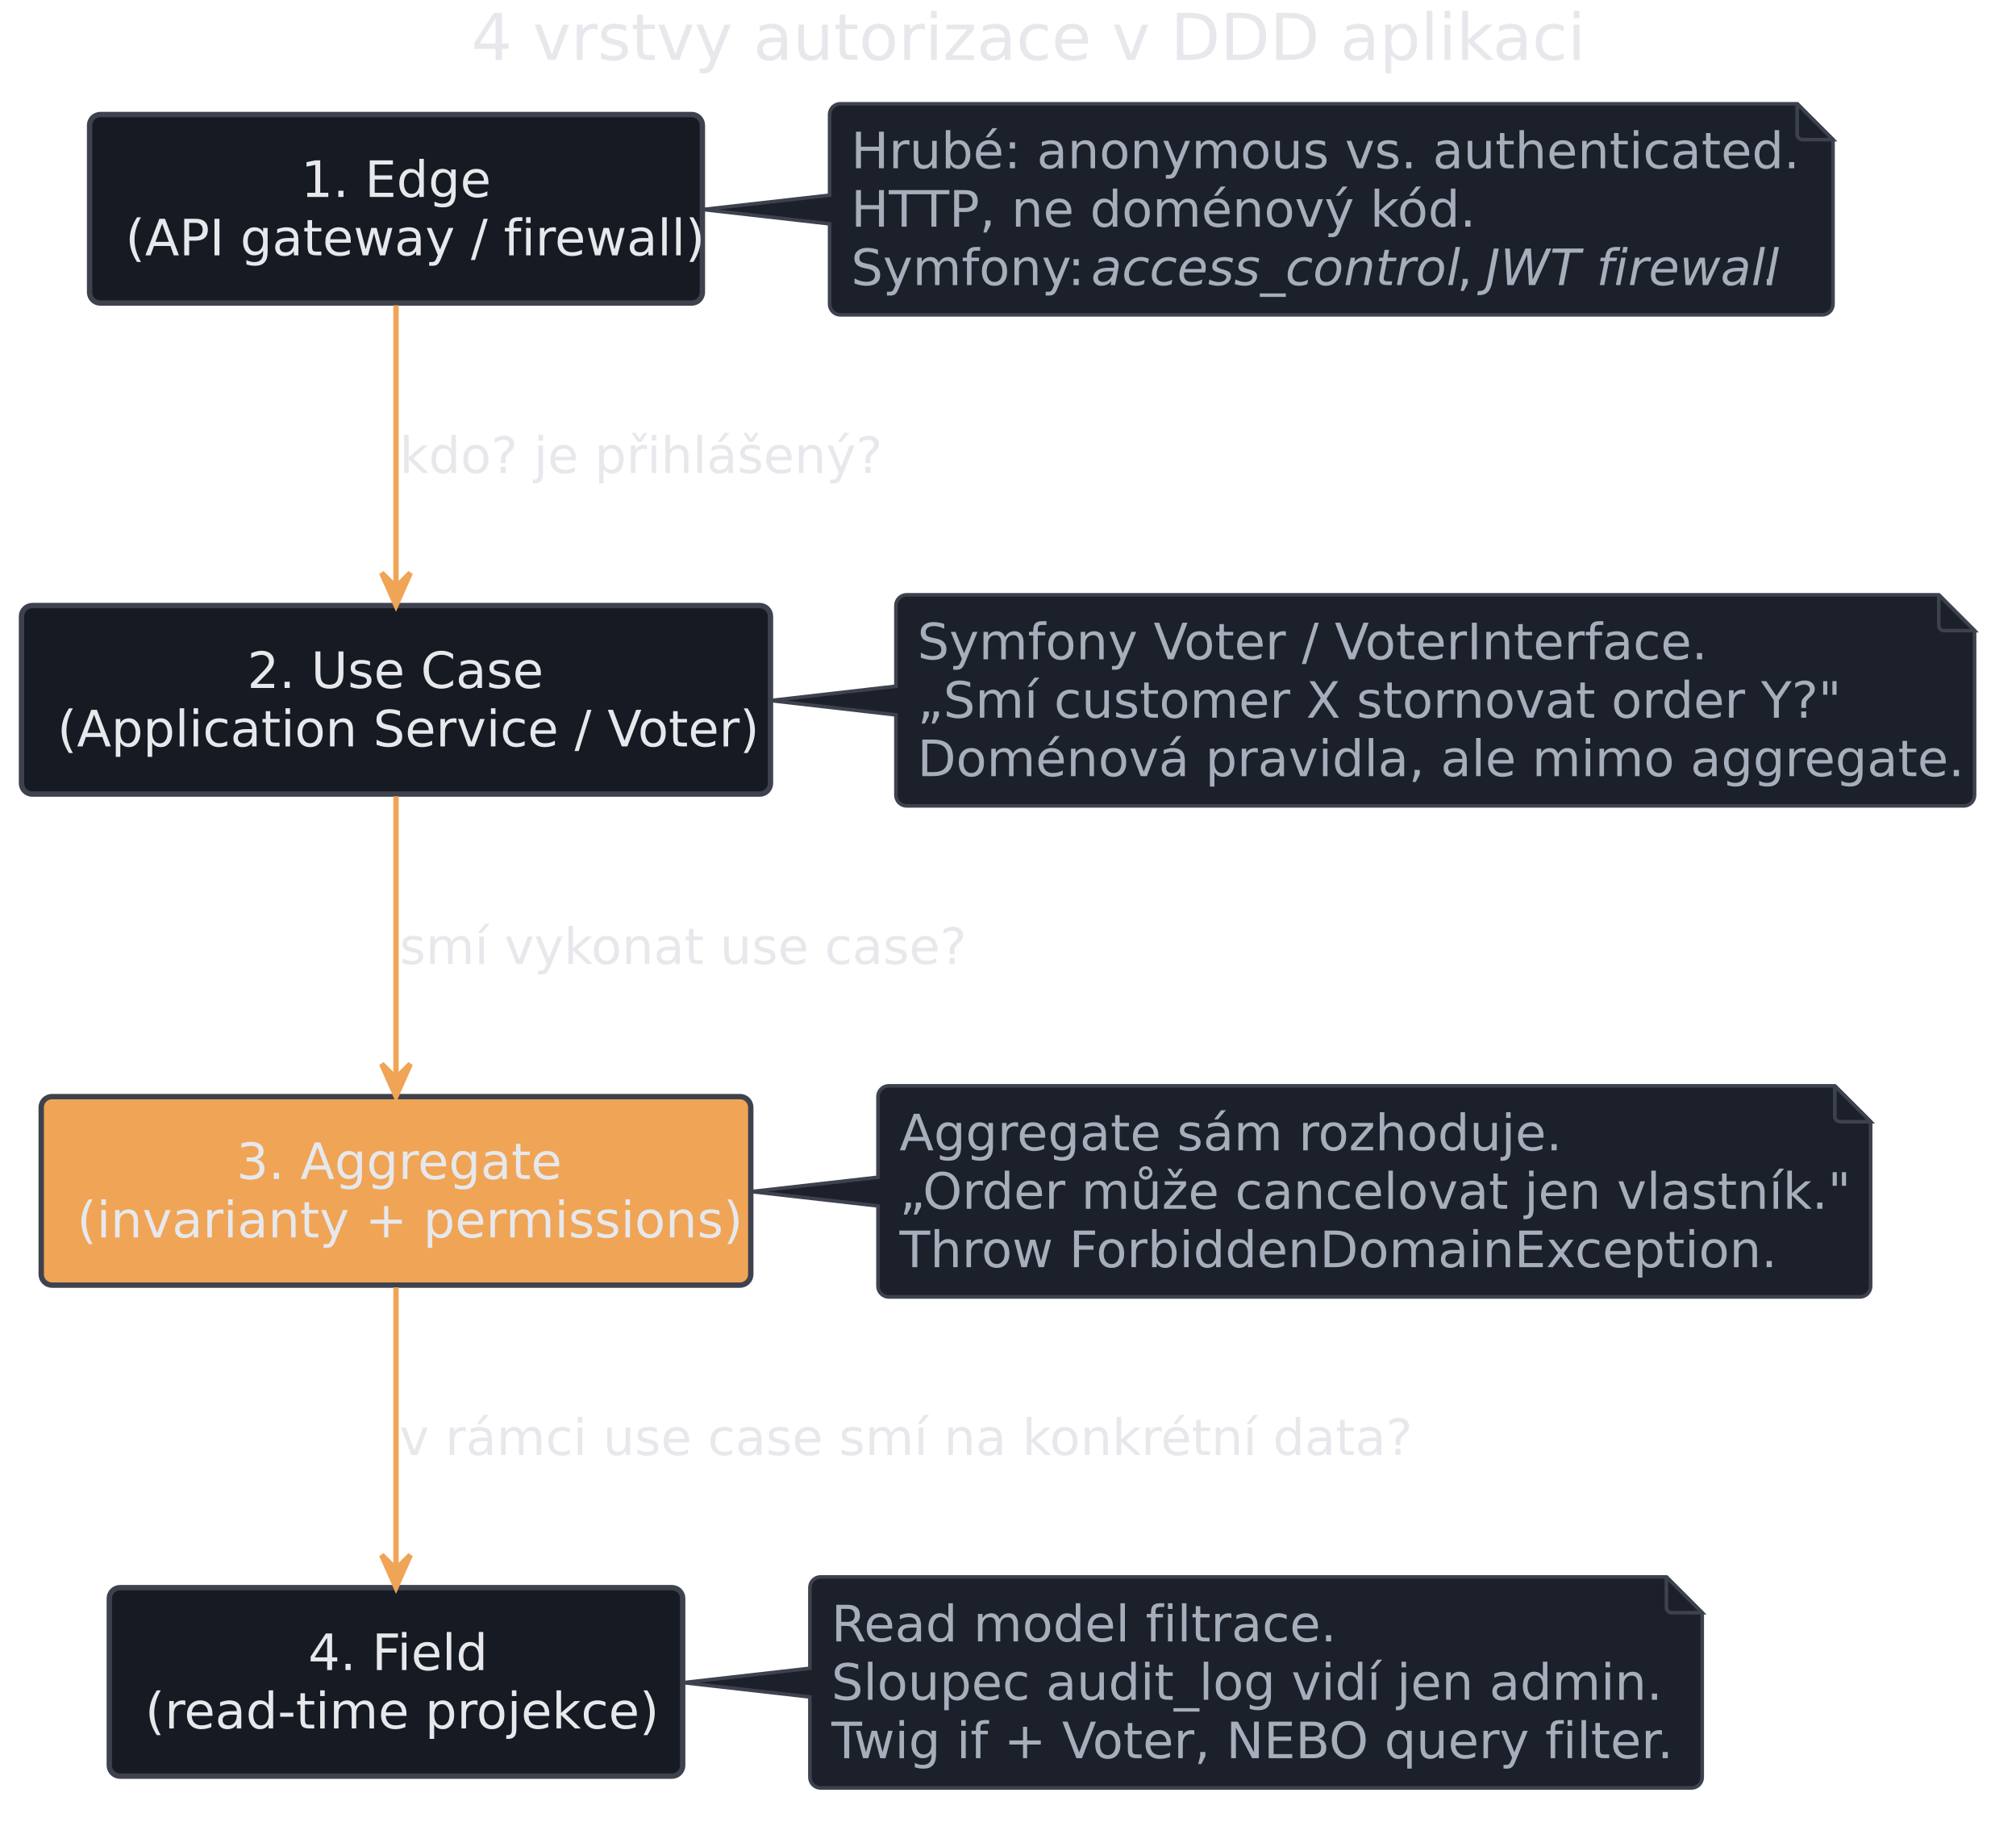
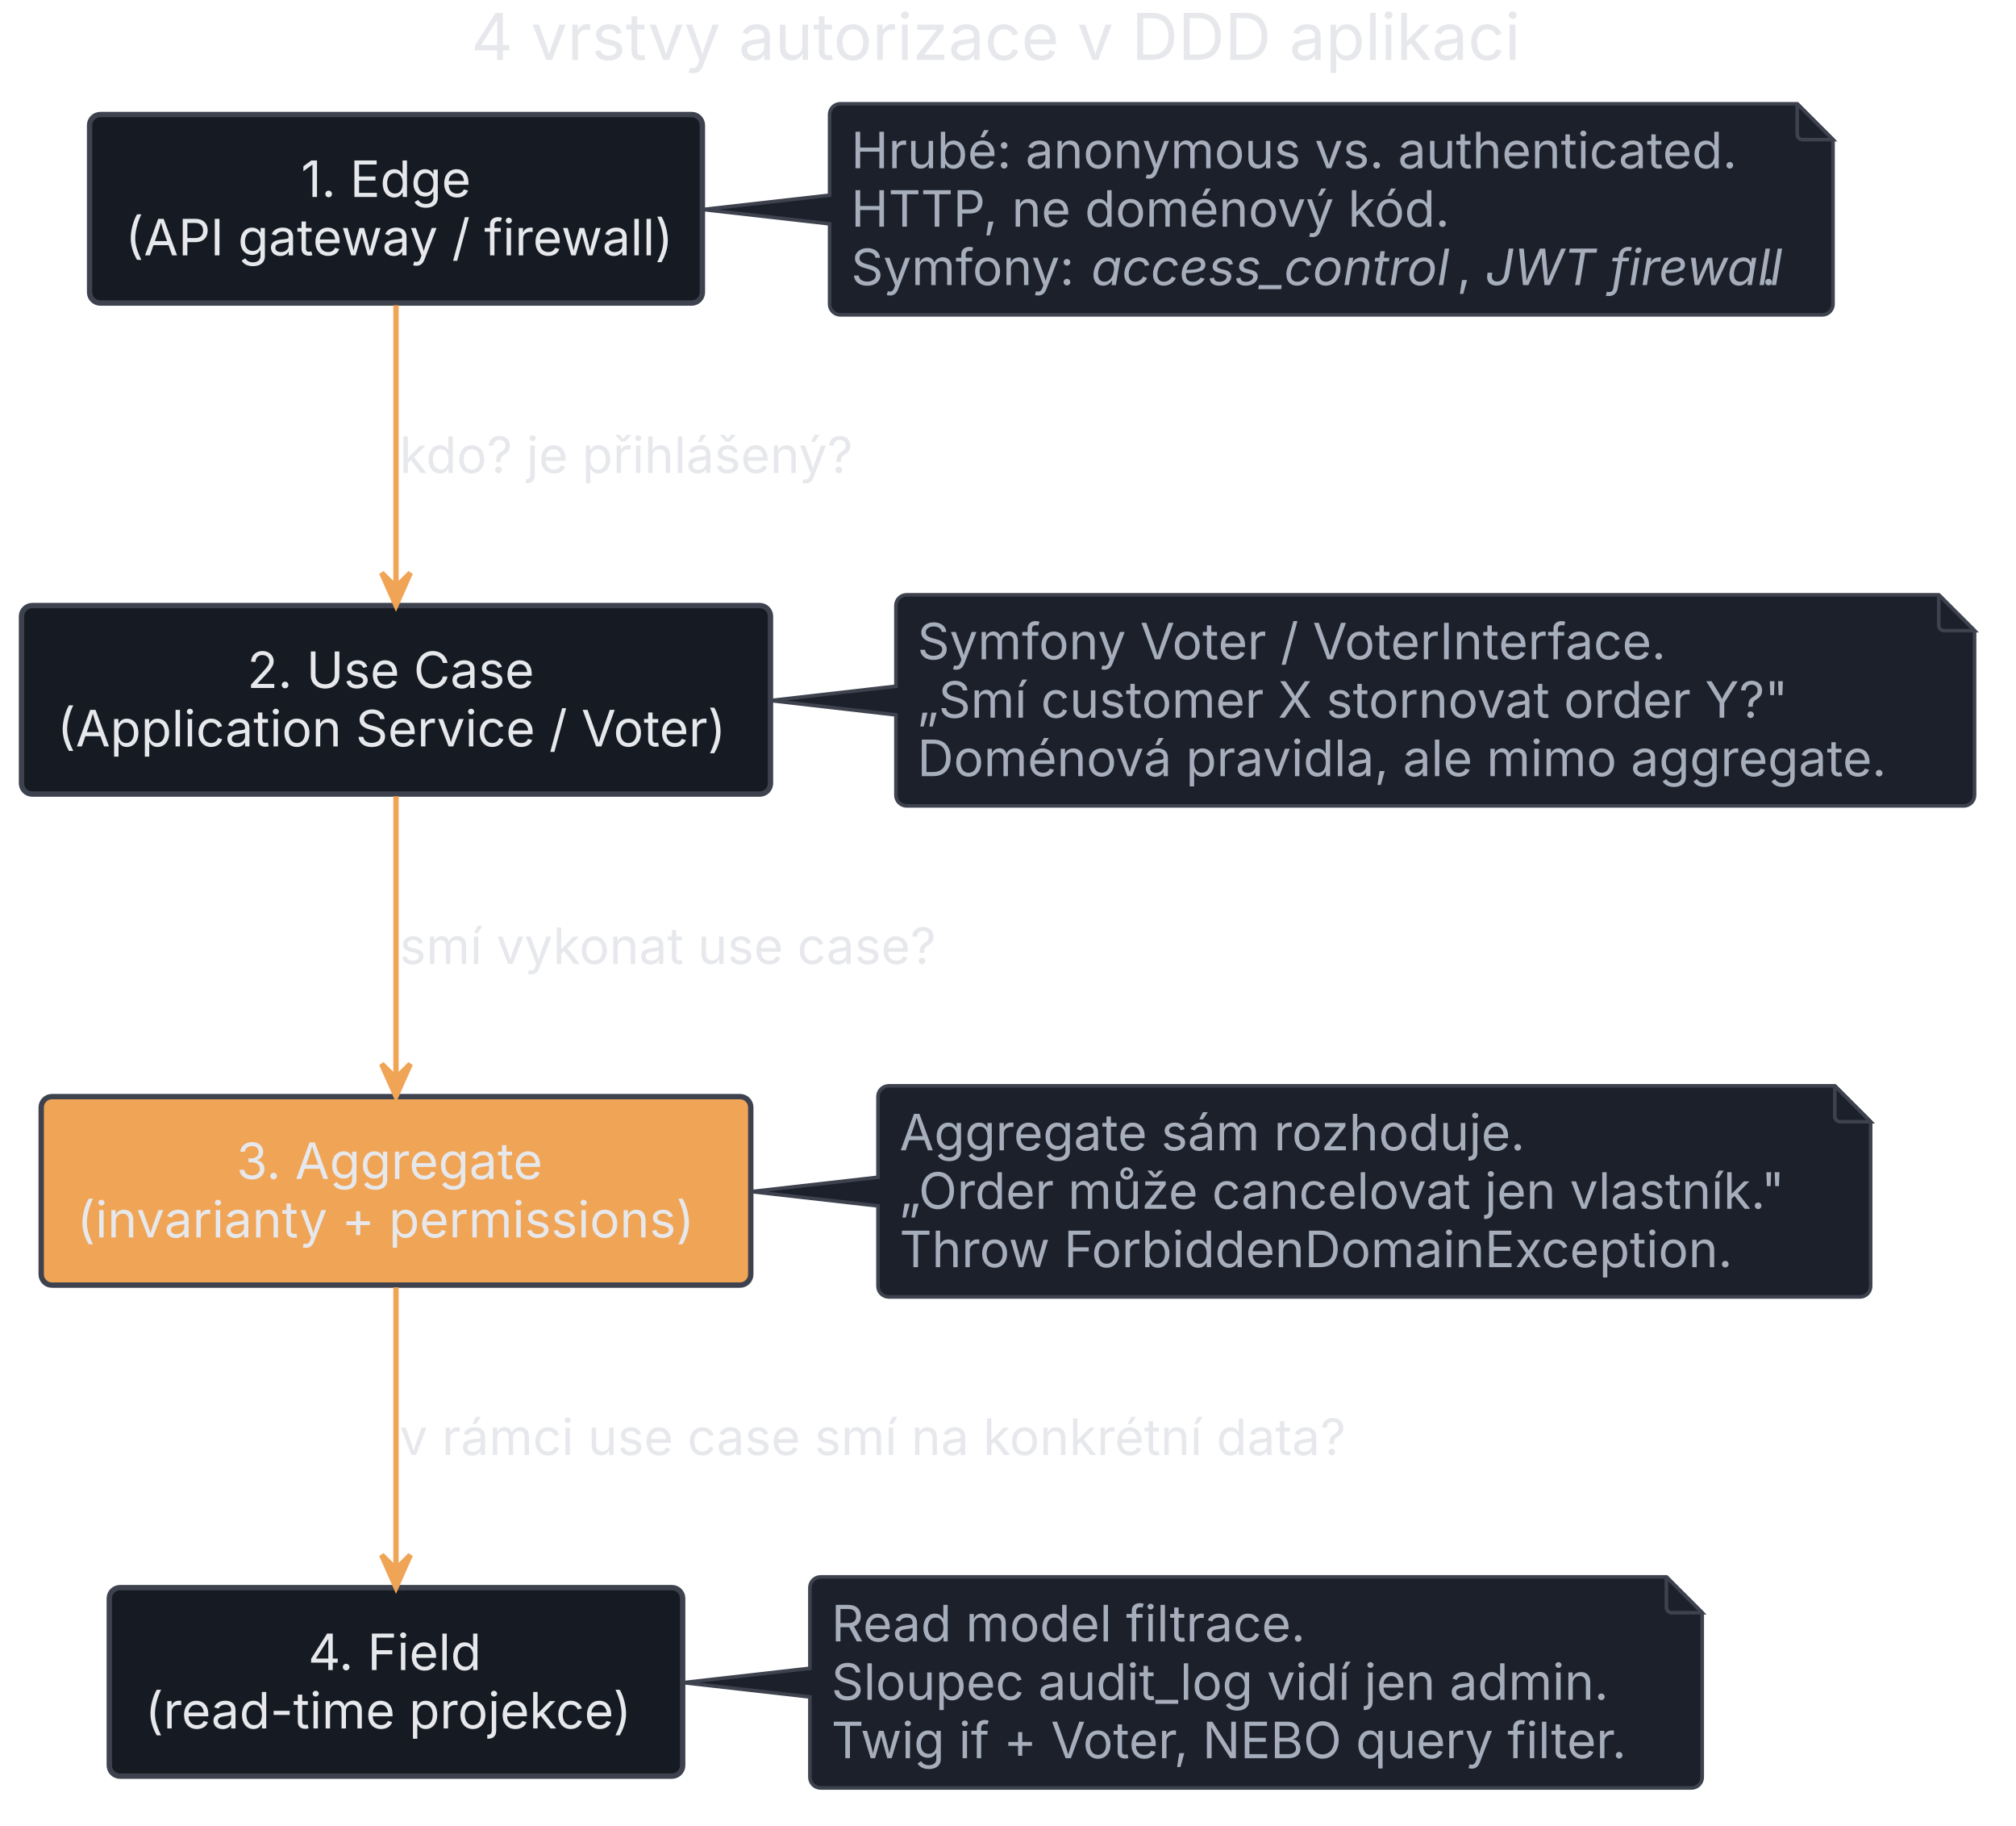
<svg xmlns="http://www.w3.org/2000/svg" contentScriptType="application/ecmascript" contentStyleType="text/css" height="796.875px" preserveAspectRatio="none" style="width:879px;height:796px;background:#11141A;" version="1.1" viewBox="0 0 879 796" width="879.688px" zoomAndPan="magnify">
  <defs />
  <g>
-     <text fill="#E6E8EC" font-family="DejaVu Sans" font-size="28.125" lengthAdjust="spacingAndGlyphs" textLength="478.125" x="205.469" y="26.106">4 vrstvy autorizace v DDD aplikaci</text>
+     <text fill="#E6E8EC" font-family="Inter, ui-sans-serif, system-ui, -apple-system, sans-serif" font-size="28.125" lengthAdjust="spacingAndGlyphs" textLength="478.125" x="205.469" y="26.106">4 vrstvy autorizace v DDD aplikaci</text>
    <rect fill="#161A22" height="82.178" rx="4.688" ry="4.688" style="stroke: #3D424E; stroke-width: 2.344;" width="267.188" x="39.062" y="49.927" />
-     <text fill="#E6E8EC" font-family="DejaVu Sans" font-size="21.875" lengthAdjust="spacingAndGlyphs" textLength="82.812" x="131.25" y="85.857">1. Edge</text>
-     <text fill="#E6E8EC" font-family="DejaVu Sans" font-size="21.875" lengthAdjust="spacingAndGlyphs" textLength="235.938" x="54.688" y="111.32">(API gateway / firewall)</text>
+     <text fill="#E6E8EC" font-family="Inter, ui-sans-serif, system-ui, -apple-system, sans-serif" font-size="21.875" lengthAdjust="spacingAndGlyphs" textLength="82.812" x="131.25" y="85.857">1. Edge</text>
+     <text fill="#E6E8EC" font-family="Inter, ui-sans-serif, system-ui, -apple-system, sans-serif" font-size="21.875" lengthAdjust="spacingAndGlyphs" textLength="235.938" x="54.688" y="111.32">(API gateway / firewall)</text>
    <rect fill="#161A22" height="82.178" rx="4.688" ry="4.688" style="stroke: #3D424E; stroke-width: 2.344;" width="326.562" x="9.375" y="263.989" />
-     <text fill="#E6E8EC" font-family="DejaVu Sans" font-size="21.875" lengthAdjust="spacingAndGlyphs" textLength="129.688" x="107.812" y="299.919">2. Use Case</text>
-     <text fill="#E6E8EC" font-family="DejaVu Sans" font-size="21.875" lengthAdjust="spacingAndGlyphs" textLength="295.312" x="25" y="325.383">(Application Service / Voter)</text>
+     <text fill="#E6E8EC" font-family="Inter, ui-sans-serif, system-ui, -apple-system, sans-serif" font-size="21.875" lengthAdjust="spacingAndGlyphs" textLength="129.688" x="107.812" y="299.919">2. Use Case</text>
+     <text fill="#E6E8EC" font-family="Inter, ui-sans-serif, system-ui, -apple-system, sans-serif" font-size="21.875" lengthAdjust="spacingAndGlyphs" textLength="295.312" x="25" y="325.383">(Application Service / Voter)</text>
    <rect fill="#F0A456" height="82.178" rx="4.688" ry="4.688" style="stroke: #3D424E; stroke-width: 2.344;" width="309.375" x="17.969" y="478.052" />
-     <text fill="#E6E8EC" font-family="DejaVu Sans" font-size="21.875" lengthAdjust="spacingAndGlyphs" textLength="139.062" x="103.125" y="513.982">3. Aggregate</text>
-     <text fill="#E6E8EC" font-family="DejaVu Sans" font-size="21.875" lengthAdjust="spacingAndGlyphs" textLength="278.125" x="33.594" y="539.446">(invarianty + permissions)</text>
+     <text fill="#E6E8EC" font-family="Inter, ui-sans-serif, system-ui, -apple-system, sans-serif" font-size="21.875" lengthAdjust="spacingAndGlyphs" textLength="139.062" x="103.125" y="513.982">3. Aggregate</text>
+     <text fill="#E6E8EC" font-family="Inter, ui-sans-serif, system-ui, -apple-system, sans-serif" font-size="21.875" lengthAdjust="spacingAndGlyphs" textLength="278.125" x="33.594" y="539.446">(invarianty + permissions)</text>
    <rect fill="#161A22" height="82.178" rx="4.688" ry="4.688" style="stroke: #3D424E; stroke-width: 2.344;" width="250" x="47.656" y="692.114" />
-     <text fill="#E6E8EC" font-family="DejaVu Sans" font-size="21.875" lengthAdjust="spacingAndGlyphs" textLength="76.562" x="134.375" y="728.044">4. Field</text>
-     <text fill="#E6E8EC" font-family="DejaVu Sans" font-size="21.875" lengthAdjust="spacingAndGlyphs" textLength="218.75" x="63.281" y="753.508">(read-time projekce)</text>
+     <text fill="#E6E8EC" font-family="Inter, ui-sans-serif, system-ui, -apple-system, sans-serif" font-size="21.875" lengthAdjust="spacingAndGlyphs" textLength="76.562" x="134.375" y="728.044">4. Field</text>
+     <text fill="#E6E8EC" font-family="Inter, ui-sans-serif, system-ui, -apple-system, sans-serif" font-size="21.875" lengthAdjust="spacingAndGlyphs" textLength="218.75" x="63.281" y="753.508">(read-time projekce)</text>
    <path d="M361.719,49.927 L361.719,85.083 L306.469,91.333 L361.719,97.583 L361.719,132.568 A4.688,4.688 0 0 0 366.406,137.256 L794.531,137.256 A4.688,4.688 0 0 0 799.219,132.568 L799.219,60.864 L783.594,45.239 L366.406,45.239 A4.688,4.688 0 0 0 361.719,49.927 " fill="#1B202A" style="stroke: #3D424E; stroke-width: 1.562;" />
    <path d="M783.594,45.239 L783.594,58.52 A2.344,2.344 0 0 0 785.938,60.864 L799.219,60.864 L783.594,45.239 " fill="#1B202A" style="stroke: #3D424E; stroke-width: 1.562;" />
-     <text fill="#A6ADBB" font-family="DejaVu Sans" font-size="21.875" lengthAdjust="spacingAndGlyphs" textLength="404.688" x="371.094" y="73.357">Hrubé: anonymous vs. authenticated.</text>
-     <text fill="#A6ADBB" font-family="DejaVu Sans" font-size="21.875" lengthAdjust="spacingAndGlyphs" textLength="270.312" x="371.094" y="98.82">HTTP, ne doménový kód.</text>
-     <text fill="#A6ADBB" font-family="DejaVu Sans" font-size="21.875" lengthAdjust="spacingAndGlyphs" textLength="98.438" x="371.094" y="124.284">Symfony:</text>
-     <text fill="#A6ADBB" font-family="DejaVu Sans" font-size="21.875" font-style="italic" lengthAdjust="spacingAndGlyphs" textLength="159.375" x="475.781" y="124.284">access_control</text>
-     <text fill="#A6ADBB" font-family="DejaVu Sans" font-size="21.875" lengthAdjust="spacingAndGlyphs" textLength="6.25" x="635.156" y="124.284">,</text>
-     <text fill="#A6ADBB" font-family="DejaVu Sans" font-size="21.875" font-style="italic" lengthAdjust="spacingAndGlyphs" textLength="120.312" x="647.656" y="124.284">JWT firewall</text>
-     <text fill="#A6ADBB" font-family="DejaVu Sans" font-size="21.875" lengthAdjust="spacingAndGlyphs" textLength="6.25" x="767.969" y="124.284">.</text>
+     <text fill="#A6ADBB" font-family="Inter, ui-sans-serif, system-ui, -apple-system, sans-serif" font-size="21.875" lengthAdjust="spacingAndGlyphs" textLength="404.688" x="371.094" y="73.357">Hrubé: anonymous vs. authenticated.</text>
+     <text fill="#A6ADBB" font-family="Inter, ui-sans-serif, system-ui, -apple-system, sans-serif" font-size="21.875" lengthAdjust="spacingAndGlyphs" textLength="270.312" x="371.094" y="98.82">HTTP, ne doménový kód.</text>
+     <text fill="#A6ADBB" font-family="Inter, ui-sans-serif, system-ui, -apple-system, sans-serif" font-size="21.875" lengthAdjust="spacingAndGlyphs" textLength="98.438" x="371.094" y="124.284">Symfony:</text>
+     <text fill="#A6ADBB" font-family="Inter, ui-sans-serif, system-ui, -apple-system, sans-serif" font-size="21.875" font-style="italic" lengthAdjust="spacingAndGlyphs" textLength="159.375" x="475.781" y="124.284">access_control</text>
+     <text fill="#A6ADBB" font-family="Inter, ui-sans-serif, system-ui, -apple-system, sans-serif" font-size="21.875" lengthAdjust="spacingAndGlyphs" textLength="6.25" x="635.156" y="124.284">,</text>
+     <text fill="#A6ADBB" font-family="Inter, ui-sans-serif, system-ui, -apple-system, sans-serif" font-size="21.875" font-style="italic" lengthAdjust="spacingAndGlyphs" textLength="120.312" x="647.656" y="124.284">JWT firewall</text>
+     <text fill="#A6ADBB" font-family="Inter, ui-sans-serif, system-ui, -apple-system, sans-serif" font-size="21.875" lengthAdjust="spacingAndGlyphs" textLength="6.25" x="767.969" y="124.284">.</text>
    <path d="M390.625,263.989 L390.625,299.146 L335.938,305.396 L390.625,311.646 L390.625,346.631 A4.688,4.688 0 0 0 395.312,351.318 L856.25,351.318 A4.688,4.688 0 0 0 860.938,346.631 L860.938,274.927 L845.312,259.302 L395.312,259.302 A4.688,4.688 0 0 0 390.625,263.989 " fill="#1B202A" style="stroke: #3D424E; stroke-width: 1.562;" />
    <path d="M845.312,259.302 L845.312,272.583 A2.344,2.344 0 0 0 847.656,274.927 L860.938,274.927 L845.312,259.302 " fill="#1B202A" style="stroke: #3D424E; stroke-width: 1.562;" />
-     <text fill="#A6ADBB" font-family="DejaVu Sans" font-size="21.875" lengthAdjust="spacingAndGlyphs" textLength="332.812" x="400" y="287.419">Symfony Voter / VoterInterface.</text>
-     <text fill="#A6ADBB" font-family="DejaVu Sans" font-size="21.875" lengthAdjust="spacingAndGlyphs" textLength="390.625" x="400" y="312.883">„Smí customer X stornovat order Y?"</text>
-     <text fill="#A6ADBB" font-family="DejaVu Sans" font-size="21.875" lengthAdjust="spacingAndGlyphs" textLength="437.5" x="400" y="338.347">Doménová pravidla, ale mimo aggregate.</text>
+     <text fill="#A6ADBB" font-family="Inter, ui-sans-serif, system-ui, -apple-system, sans-serif" font-size="21.875" lengthAdjust="spacingAndGlyphs" textLength="332.812" x="400" y="287.419">Symfony Voter / VoterInterface.</text>
+     <text fill="#A6ADBB" font-family="Inter, ui-sans-serif, system-ui, -apple-system, sans-serif" font-size="21.875" lengthAdjust="spacingAndGlyphs" textLength="390.625" x="400" y="312.883">„Smí customer X stornovat order Y?"</text>
+     <text fill="#A6ADBB" font-family="Inter, ui-sans-serif, system-ui, -apple-system, sans-serif" font-size="21.875" lengthAdjust="spacingAndGlyphs" textLength="437.5" x="400" y="338.347">Doménová pravidla, ale mimo aggregate.</text>
    <path d="M382.812,478.052 L382.812,513.208 L327.625,519.458 L382.812,525.708 L382.812,560.693 A4.688,4.688 0 0 0 387.5,565.381 L810.938,565.381 A4.688,4.688 0 0 0 815.625,560.693 L815.625,488.989 L800,473.364 L387.5,473.364 A4.688,4.688 0 0 0 382.812,478.052 " fill="#1B202A" style="stroke: #3D424E; stroke-width: 1.562;" />
    <path d="M800,473.364 L800,486.646 A2.344,2.344 0 0 0 802.344,488.989 L815.625,488.989 L800,473.364 " fill="#1B202A" style="stroke: #3D424E; stroke-width: 1.562;" />
-     <text fill="#A6ADBB" font-family="DejaVu Sans" font-size="21.875" lengthAdjust="spacingAndGlyphs" textLength="285.938" x="392.188" y="501.482">Aggregate sám rozhoduje.</text>
-     <text fill="#A6ADBB" font-family="DejaVu Sans" font-size="21.875" lengthAdjust="spacingAndGlyphs" textLength="400" x="392.188" y="526.946">„Order může cancelovat jen vlastník."</text>
-     <text fill="#A6ADBB" font-family="DejaVu Sans" font-size="21.875" lengthAdjust="spacingAndGlyphs" textLength="378.125" x="392.188" y="552.409">Throw ForbiddenDomainException.</text>
+     <text fill="#A6ADBB" font-family="Inter, ui-sans-serif, system-ui, -apple-system, sans-serif" font-size="21.875" lengthAdjust="spacingAndGlyphs" textLength="285.938" x="392.188" y="501.482">Aggregate sám rozhoduje.</text>
+     <text fill="#A6ADBB" font-family="Inter, ui-sans-serif, system-ui, -apple-system, sans-serif" font-size="21.875" lengthAdjust="spacingAndGlyphs" textLength="400" x="392.188" y="526.946">„Order může cancelovat jen vlastník."</text>
+     <text fill="#A6ADBB" font-family="Inter, ui-sans-serif, system-ui, -apple-system, sans-serif" font-size="21.875" lengthAdjust="spacingAndGlyphs" textLength="378.125" x="392.188" y="552.409">Throw ForbiddenDomainException.</text>
    <path d="M353.125,692.114 L353.125,727.27 L297.906,733.52 L353.125,739.77 L353.125,774.756 A4.688,4.688 0 0 0 357.812,779.443 L737.5,779.443 A4.688,4.688 0 0 0 742.188,774.756 L742.188,703.052 L726.562,687.427 L357.812,687.427 A4.688,4.688 0 0 0 353.125,692.114 " fill="#1B202A" style="stroke: #3D424E; stroke-width: 1.562;" />
    <path d="M726.562,687.427 L726.562,700.708 A2.344,2.344 0 0 0 728.906,703.052 L742.188,703.052 L726.562,687.427 " fill="#1B202A" style="stroke: #3D424E; stroke-width: 1.562;" />
-     <text fill="#A6ADBB" font-family="DejaVu Sans" font-size="21.875" lengthAdjust="spacingAndGlyphs" textLength="212.5" x="362.5" y="715.544">Read model filtrace.</text>
-     <text fill="#A6ADBB" font-family="DejaVu Sans" font-size="21.875" lengthAdjust="spacingAndGlyphs" textLength="348.438" x="362.5" y="741.008">Sloupec audit_log vidí jen admin.</text>
-     <text fill="#A6ADBB" font-family="DejaVu Sans" font-size="21.875" lengthAdjust="spacingAndGlyphs" textLength="356.25" x="362.5" y="766.472">Twig if + Voter, NEBO query filter.</text>
+     <text fill="#A6ADBB" font-family="Inter, ui-sans-serif, system-ui, -apple-system, sans-serif" font-size="21.875" lengthAdjust="spacingAndGlyphs" textLength="212.5" x="362.5" y="715.544">Read model filtrace.</text>
+     <text fill="#A6ADBB" font-family="Inter, ui-sans-serif, system-ui, -apple-system, sans-serif" font-size="21.875" lengthAdjust="spacingAndGlyphs" textLength="348.438" x="362.5" y="741.008">Sloupec audit_log vidí jen admin.</text>
+     <text fill="#A6ADBB" font-family="Inter, ui-sans-serif, system-ui, -apple-system, sans-serif" font-size="21.875" lengthAdjust="spacingAndGlyphs" textLength="356.25" x="362.5" y="766.472">Twig if + Voter, NEBO query filter.</text>
    <path d="M172.656,133.067 C172.656,167.958 172.656,218.583 172.656,255.645 " fill="none" id="edge-&gt;uc" style="stroke: #F0A456; stroke-width: 2.344;" />
    <polygon fill="#F0A456" points="172.656,263.817,178.906,249.755,172.656,256.005,166.406,249.755,172.656,263.817" style="stroke: #F0A456; stroke-width: 2.344;" />
-     <text fill="#E6E8EC" font-family="DejaVu Sans" font-size="21.875" lengthAdjust="spacingAndGlyphs" textLength="203.125" x="174.219" y="206.169">kdo? je přihlášený?</text>
+     <text fill="#E6E8EC" font-family="Inter, ui-sans-serif, system-ui, -apple-system, sans-serif" font-size="21.875" lengthAdjust="spacingAndGlyphs" textLength="203.125" x="174.219" y="206.169">kdo? je přihlášený?</text>
    <path d="M172.656,347.13 C172.656,382.021 172.656,432.646 172.656,469.708 " fill="none" id="uc-&gt;agg" style="stroke: #F0A456; stroke-width: 2.344;" />
    <polygon fill="#F0A456" points="172.656,477.88,178.906,463.817,172.656,470.067,166.406,463.817,172.656,477.88" style="stroke: #F0A456; stroke-width: 2.344;" />
-     <text fill="#E6E8EC" font-family="DejaVu Sans" font-size="21.875" lengthAdjust="spacingAndGlyphs" textLength="242.188" x="174.219" y="420.232">smí vykonat use case?</text>
+     <text fill="#E6E8EC" font-family="Inter, ui-sans-serif, system-ui, -apple-system, sans-serif" font-size="21.875" lengthAdjust="spacingAndGlyphs" textLength="242.188" x="174.219" y="420.232">smí vykonat use case?</text>
    <path d="M172.656,561.192 C172.656,596.083 172.656,646.708 172.656,683.77 " fill="none" id="agg-&gt;field" style="stroke: #F0A456; stroke-width: 2.344;" />
    <polygon fill="#F0A456" points="172.656,691.942,178.906,677.88,172.656,684.13,166.406,677.88,172.656,691.942" style="stroke: #F0A456; stroke-width: 2.344;" />
-     <text fill="#E6E8EC" font-family="DejaVu Sans" font-size="21.875" lengthAdjust="spacingAndGlyphs" textLength="428.125" x="174.219" y="634.294">v rámci use case smí na konkrétní data?</text>
+     <text fill="#E6E8EC" font-family="Inter, ui-sans-serif, system-ui, -apple-system, sans-serif" font-size="21.875" lengthAdjust="spacingAndGlyphs" textLength="428.125" x="174.219" y="634.294">v rámci use case smí na konkrétní data?</text>
  </g>
</svg>
